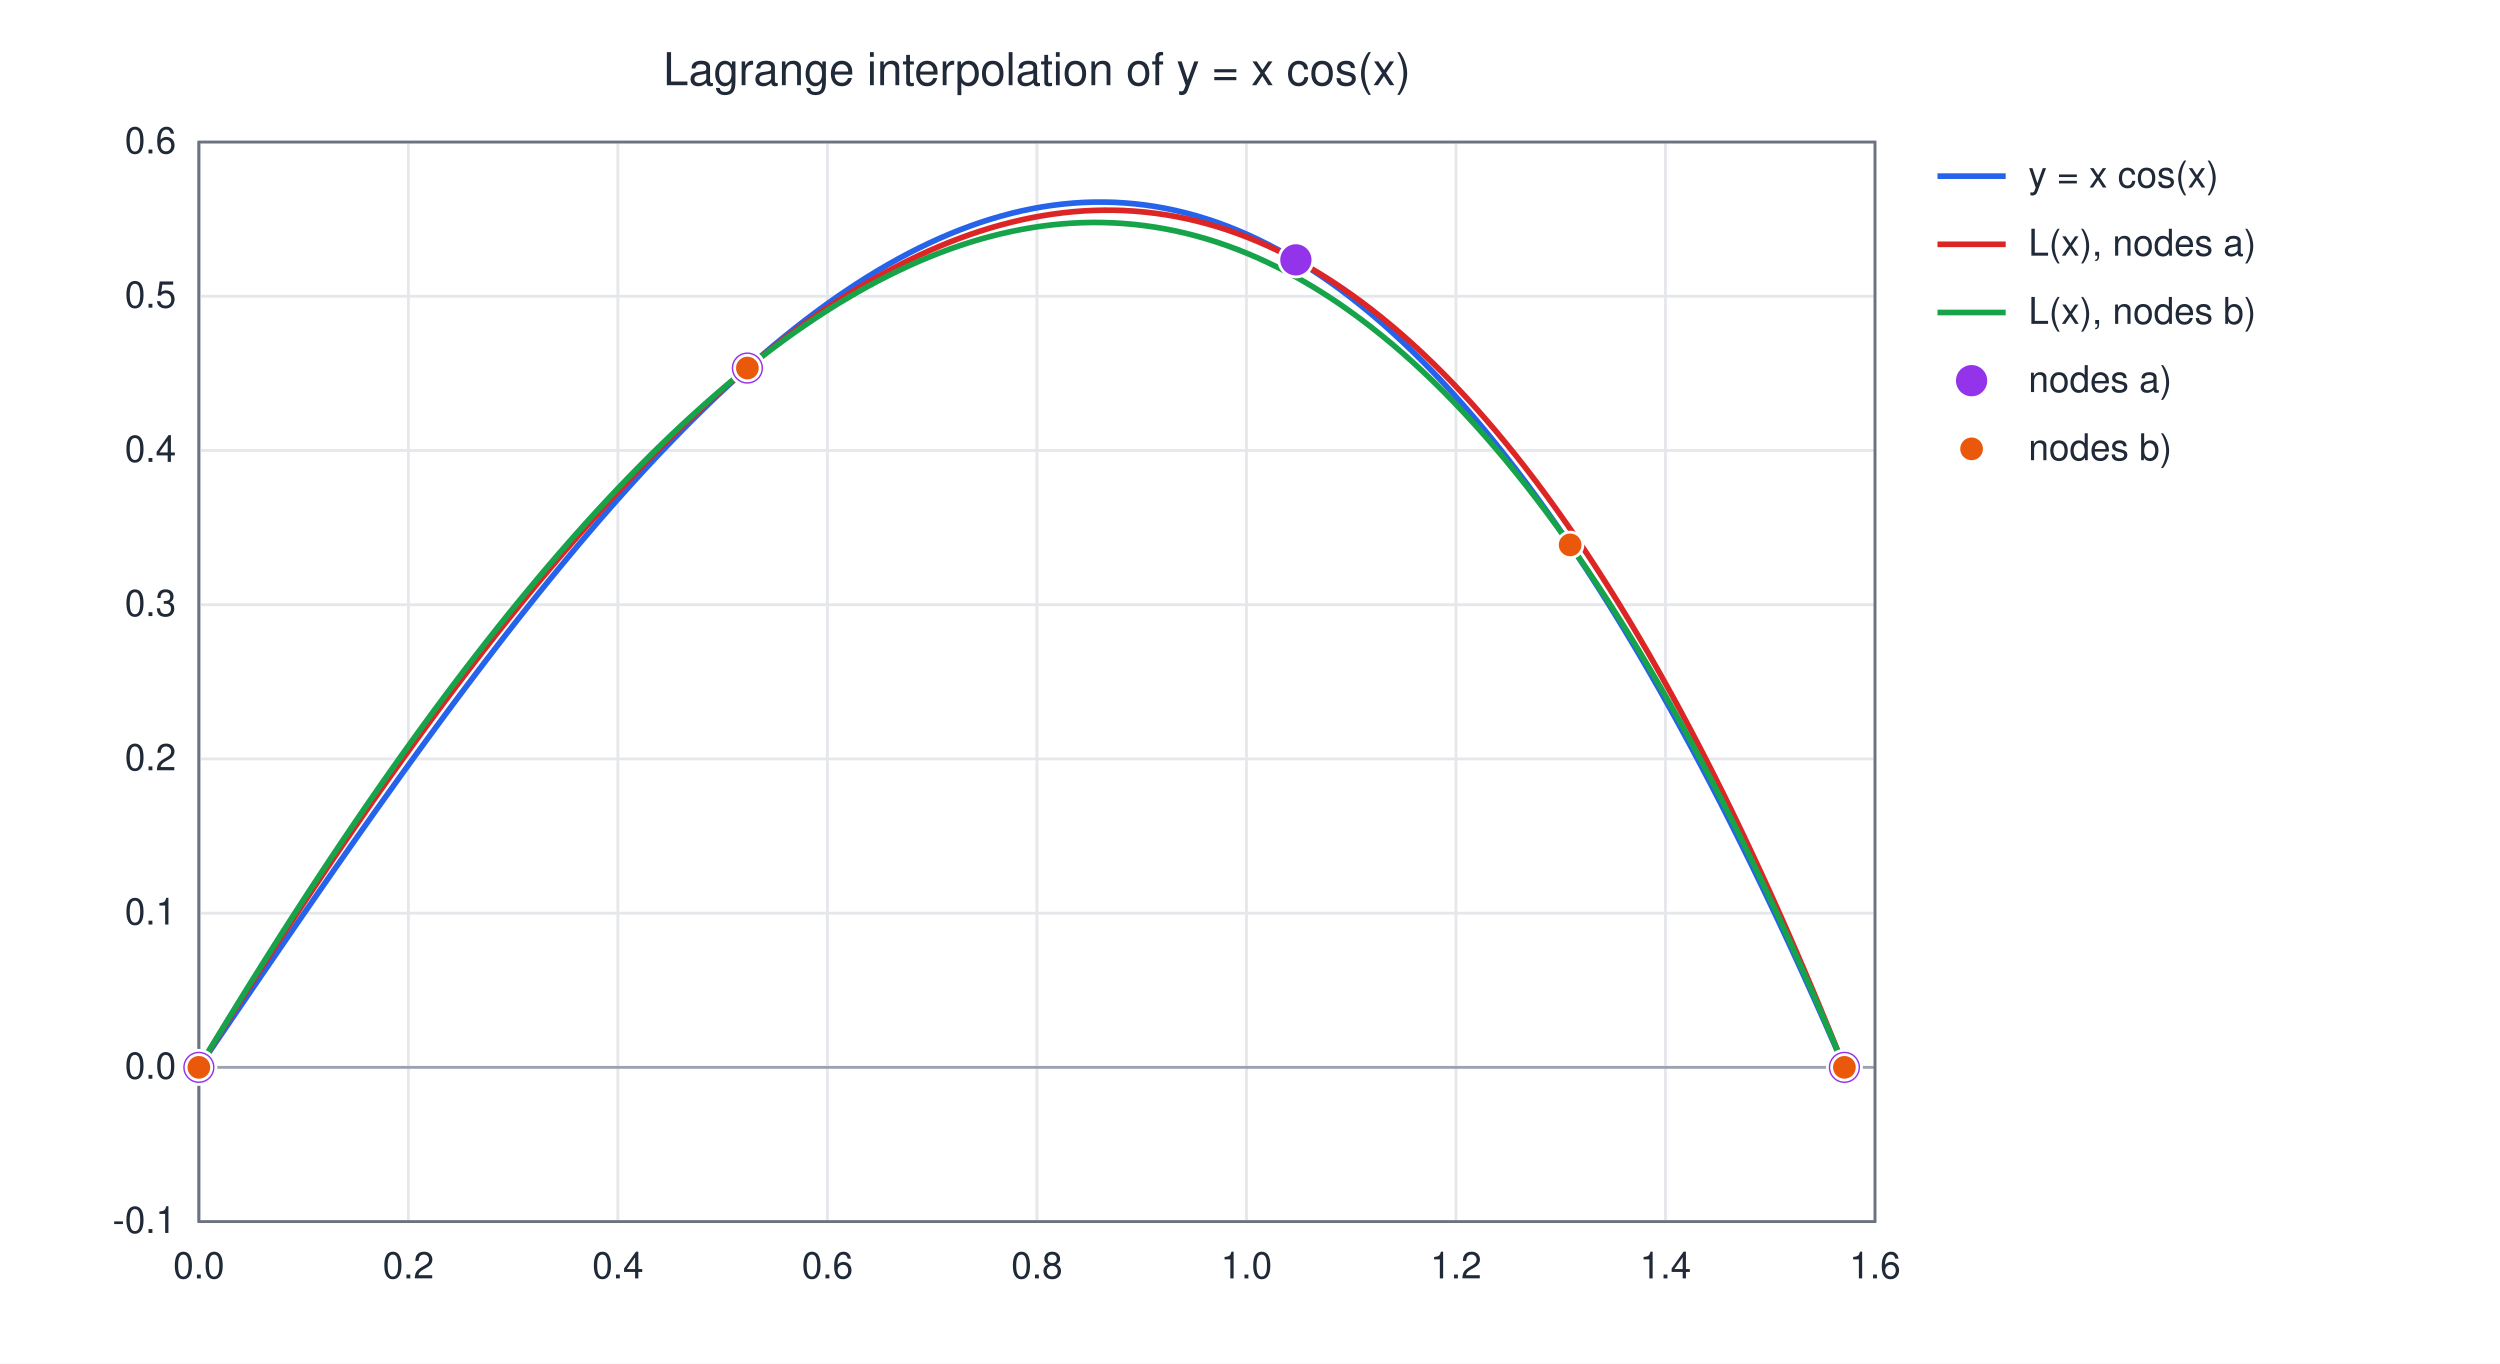
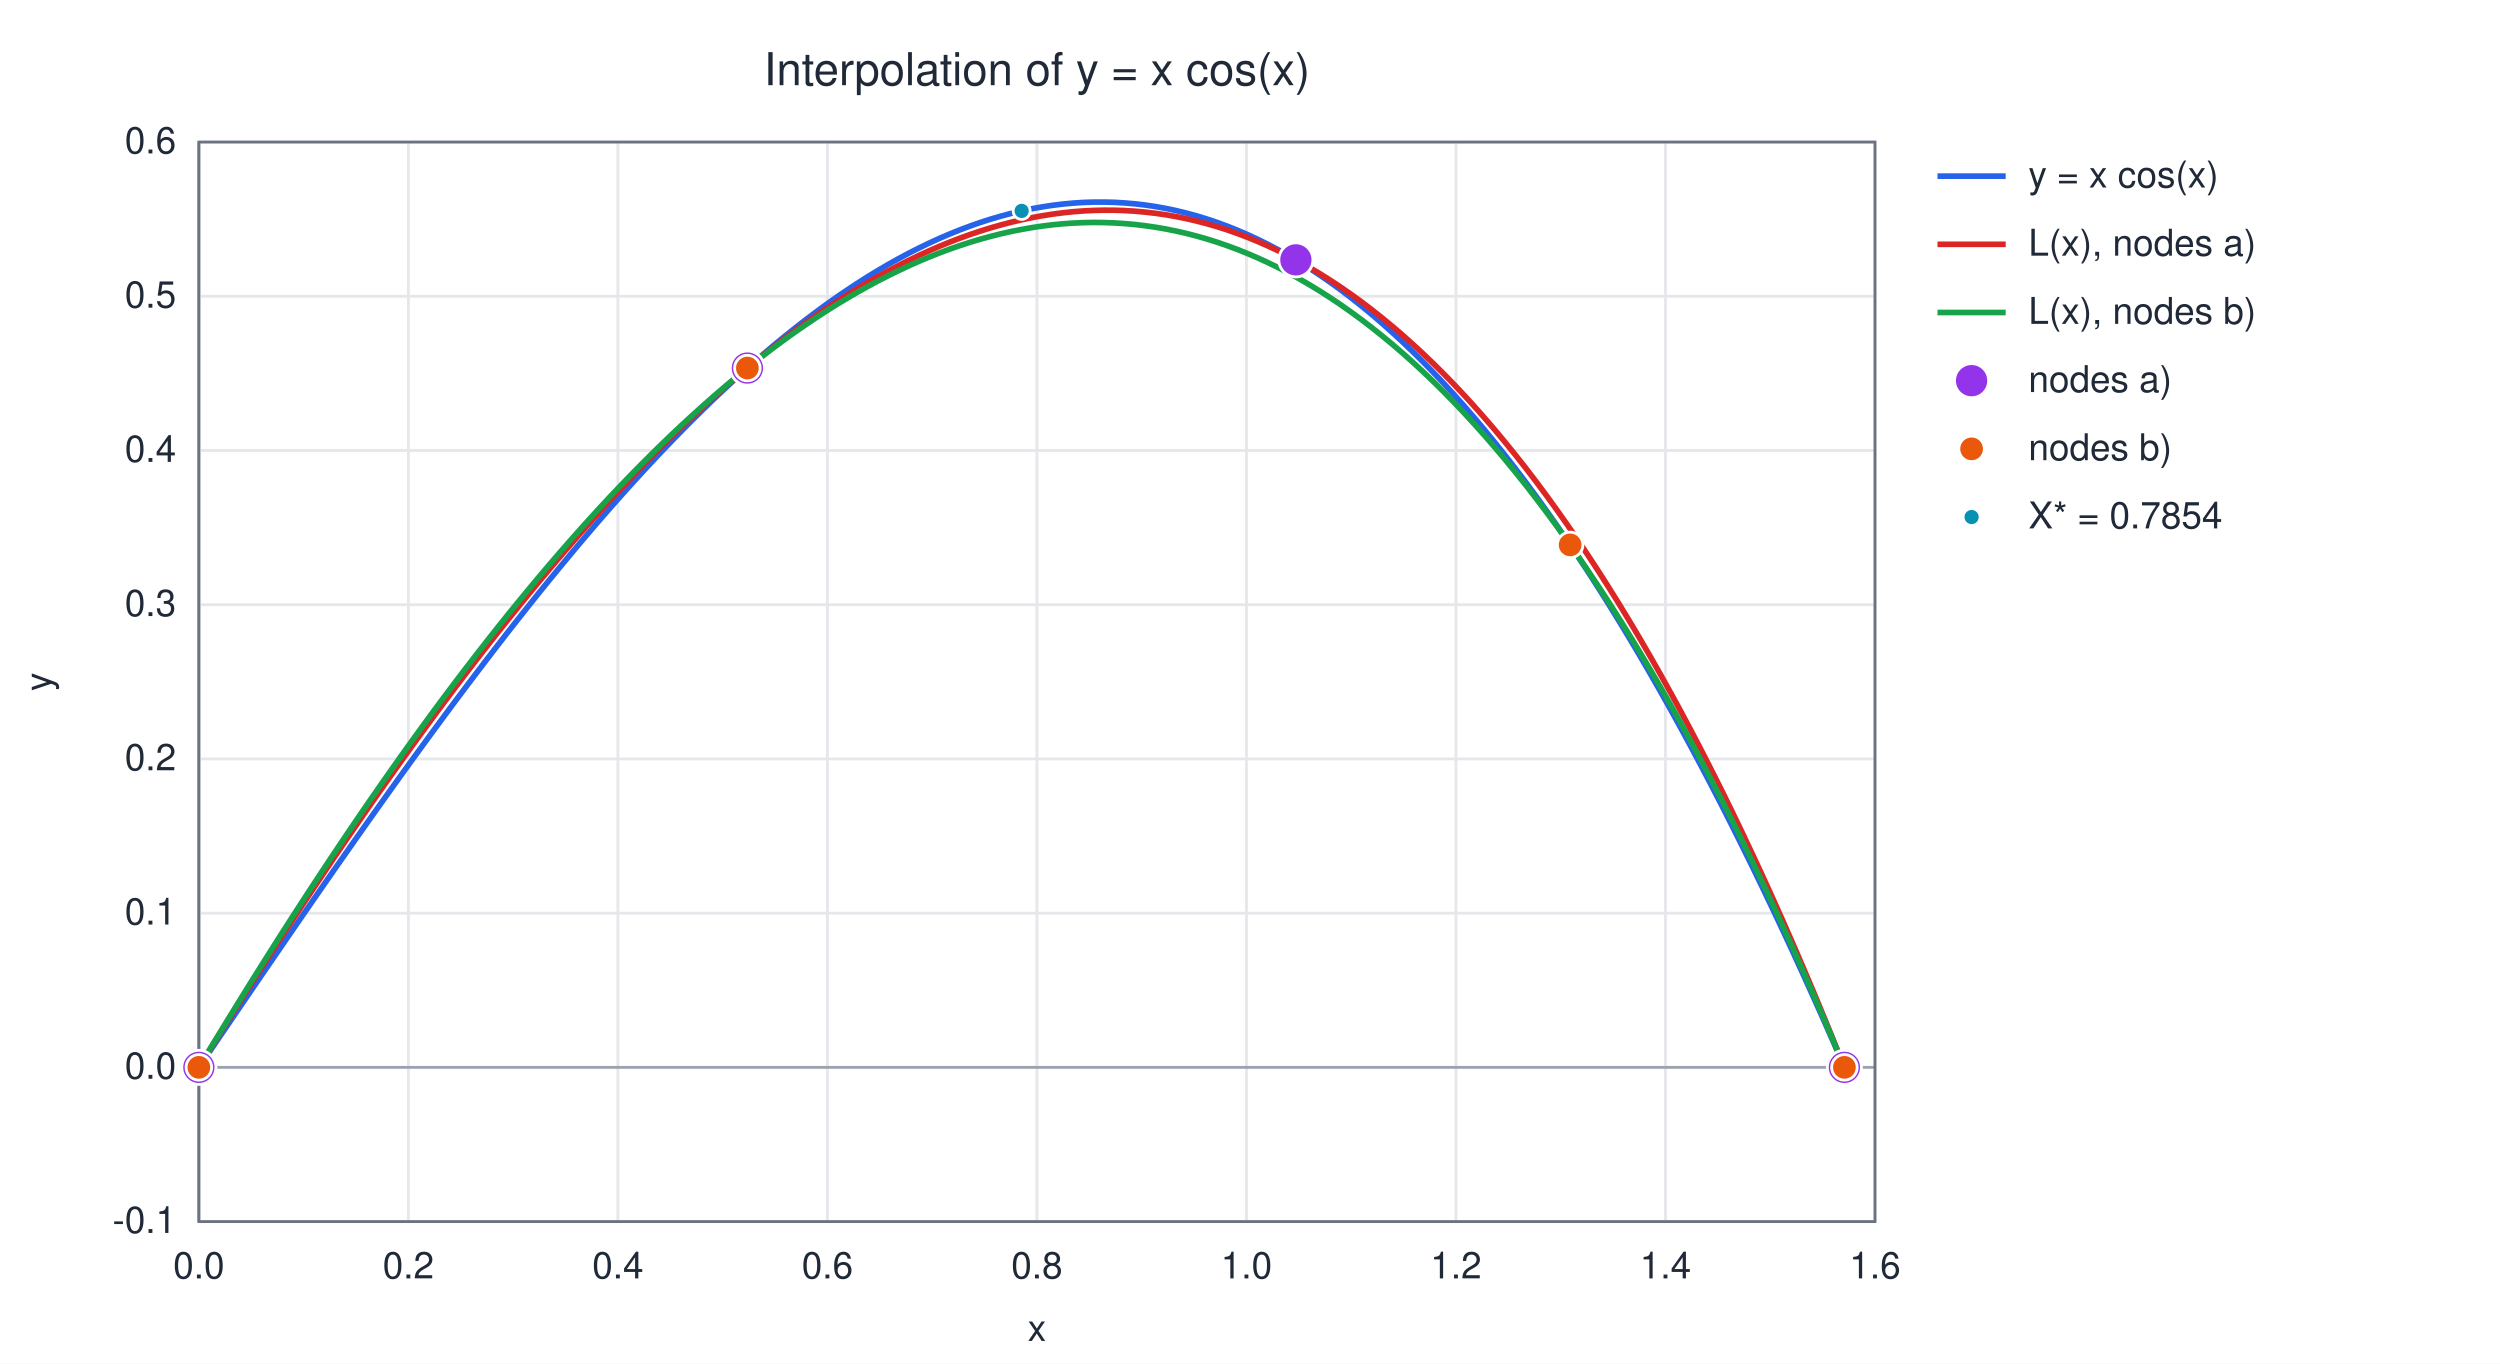
<svg xmlns="http://www.w3.org/2000/svg" width="880" height="480" viewBox="0 0 880 480" font-family="Helvetica, Arial, sans-serif" fill="#1f2937">
  <rect width="880" height="480" fill="#ffffff" />
-   <text x="365.00" y="30.00" text-anchor="middle" font-size="16">Lagrange interpolation of y = x cos(x)</text>
+   <text x="365.00" y="30.00" text-anchor="middle" font-size="16">Interpolation of y = x cos(x)</text>
  <line x1="70.00" y1="50.00" x2="70.00" y2="430.00" stroke="#9ca3af" stroke-width="1" />
  <text x="70.00" y="450.00" text-anchor="middle" font-size="13">0.0</text>
  <line x1="143.75" y1="50.00" x2="143.75" y2="430.00" stroke="#e5e7eb" stroke-width="1" />
  <text x="143.75" y="450.00" text-anchor="middle" font-size="13">0.2</text>
  <line x1="217.50" y1="50.00" x2="217.50" y2="430.00" stroke="#e5e7eb" stroke-width="1" />
  <text x="217.50" y="450.00" text-anchor="middle" font-size="13">0.4</text>
  <line x1="291.25" y1="50.00" x2="291.25" y2="430.00" stroke="#e5e7eb" stroke-width="1" />
  <text x="291.25" y="450.00" text-anchor="middle" font-size="13">0.6</text>
  <line x1="365.00" y1="50.00" x2="365.00" y2="430.00" stroke="#e5e7eb" stroke-width="1" />
  <text x="365.00" y="450.00" text-anchor="middle" font-size="13">0.8</text>
  <line x1="438.75" y1="50.00" x2="438.75" y2="430.00" stroke="#e5e7eb" stroke-width="1" />
  <text x="438.75" y="450.00" text-anchor="middle" font-size="13">1.0</text>
  <line x1="512.50" y1="50.00" x2="512.50" y2="430.00" stroke="#e5e7eb" stroke-width="1" />
  <text x="512.50" y="450.00" text-anchor="middle" font-size="13">1.2</text>
  <line x1="586.25" y1="50.00" x2="586.25" y2="430.00" stroke="#e5e7eb" stroke-width="1" />
  <text x="586.25" y="450.00" text-anchor="middle" font-size="13">1.4</text>
  <line x1="660.00" y1="50.00" x2="660.00" y2="430.00" stroke="#e5e7eb" stroke-width="1" />
  <text x="660.00" y="450.00" text-anchor="middle" font-size="13">1.6</text>
  <line x1="70.00" y1="430.00" x2="660.00" y2="430.00" stroke="#e5e7eb" stroke-width="1" />
  <text x="62.00" y="434.00" text-anchor="end" font-size="13">-0.1</text>
  <line x1="70.00" y1="375.71" x2="660.00" y2="375.71" stroke="#9ca3af" stroke-width="1" />
  <text x="62.00" y="379.71" text-anchor="end" font-size="13">0.0</text>
  <line x1="70.00" y1="321.43" x2="660.00" y2="321.43" stroke="#e5e7eb" stroke-width="1" />
  <text x="62.00" y="325.43" text-anchor="end" font-size="13">0.1</text>
  <line x1="70.00" y1="267.14" x2="660.00" y2="267.14" stroke="#e5e7eb" stroke-width="1" />
  <text x="62.00" y="271.14" text-anchor="end" font-size="13">0.2</text>
  <line x1="70.00" y1="212.86" x2="660.00" y2="212.86" stroke="#e5e7eb" stroke-width="1" />
  <text x="62.00" y="216.86" text-anchor="end" font-size="13">0.3</text>
  <line x1="70.00" y1="158.57" x2="660.00" y2="158.57" stroke="#e5e7eb" stroke-width="1" />
  <text x="62.00" y="162.57" text-anchor="end" font-size="13">0.4</text>
  <line x1="70.00" y1="104.29" x2="660.00" y2="104.29" stroke="#e5e7eb" stroke-width="1" />
  <text x="62.00" y="108.29" text-anchor="end" font-size="13">0.5</text>
  <line x1="70.00" y1="50.00" x2="660.00" y2="50.00" stroke="#e5e7eb" stroke-width="1" />
  <text x="62.00" y="54.00" text-anchor="end" font-size="13">0.6</text>
+   <text x="365.00" y="472.00" text-anchor="middle" font-size="13">x</text>
+   <text x="18" y="240.00" text-anchor="middle" font-size="13" transform="rotate(-90 18 240.00)">y</text>
  <rect x="70.00" y="50.00" width="590.00" height="380.00" fill="none" stroke="#6b7280" />
  <polyline points="70.00,375.71 73.62,370.39 77.24,365.06 80.86,359.73 84.48,354.41 88.10,349.10 91.72,343.79 95.34,338.50 98.96,333.21 102.58,327.94 106.20,322.68 109.82,317.43 113.44,312.20 117.06,306.99 120.68,301.81 124.30,296.64 127.92,291.49 131.54,286.37 135.16,281.28 138.78,276.21 142.40,271.17 146.02,266.17 149.64,261.19 153.26,256.25 156.88,251.34 160.50,246.47 164.13,241.64 167.75,236.84 171.37,232.09 174.99,227.38 178.61,222.71 182.23,218.09 185.85,213.52 189.47,208.99 193.09,204.51 196.71,200.09 200.33,195.71 203.95,191.39 207.57,187.12 211.19,182.91 214.81,178.76 218.43,174.67 222.05,170.64 225.67,166.67 229.29,162.76 232.91,158.91 236.53,155.14 240.15,151.42 243.77,147.78 247.39,144.21 251.01,140.70 254.63,137.27 258.25,133.92 261.87,130.63 265.49,127.43 269.11,124.30 272.73,121.24 276.35,118.27 279.97,115.38 283.59,112.56 287.21,109.84 290.83,107.19 294.45,104.63 298.07,102.16 301.69,99.77 305.31,97.47 308.93,95.26 312.55,93.14 316.17,91.11 319.79,89.17 323.41,87.33 327.03,85.58 330.65,83.93 334.27,82.37 337.89,80.91 341.51,79.55 345.13,78.28 348.75,77.12 352.38,76.06 356.00,75.09 359.62,74.23 363.24,73.48 366.86,72.82 370.48,72.27 374.10,71.83 377.72,71.49 381.34,71.26 384.96,71.14 388.58,71.13 392.20,71.22 395.82,71.43 399.44,71.74 403.06,72.16 406.68,72.70 410.30,73.35 413.92,74.11 417.54,74.99 421.16,75.97 424.78,77.08 428.40,78.29 432.02,79.62 435.64,81.07 439.26,82.63 442.88,84.31 446.50,86.11 450.12,88.02 453.74,90.06 457.36,92.20 460.98,94.47 464.60,96.86 468.22,99.36 471.84,101.98 475.46,104.73 479.08,107.59 482.70,110.57 486.32,113.67 489.94,116.89 493.56,120.23 497.18,123.69 500.80,127.27 504.42,130.97 508.04,134.79 511.66,138.74 515.28,142.80 518.90,146.98 522.52,151.28 526.14,155.71 529.76,160.25 533.38,164.91 537.01,169.69 540.63,174.60 544.25,179.62 547.87,184.76 551.49,190.02 555.11,195.40 558.73,200.89 562.35,206.51 565.97,212.24 569.59,218.10 573.21,224.07 576.83,230.15 580.45,236.35 584.07,242.67 587.69,249.11 591.31,255.66 594.93,262.32 598.55,269.10 602.17,276.00 605.79,283.00 609.41,290.12 613.03,297.36 616.65,304.70 620.27,312.16 623.89,319.72 627.51,327.40 631.13,335.18 634.75,343.07 638.37,351.07 641.99,359.18 645.61,367.40 649.23,375.71" fill="none" stroke="#2563eb" stroke-width="2" stroke-linejoin="round" />
  <line x1="682.00" y1="62.00" x2="706.00" y2="62.00" stroke="#2563eb" stroke-width="2" />
  <text x="714.00" y="66.00" text-anchor="start" font-size="13">y = x cos(x)</text>
  <polyline points="70.00,375.71 73.62,369.88 77.24,364.08 80.86,358.31 84.48,352.58 88.10,346.88 91.72,341.22 95.34,335.60 98.96,330.02 102.58,324.47 106.20,318.97 109.82,313.50 113.44,308.08 117.06,302.70 120.68,297.36 124.30,292.07 127.92,286.82 131.54,281.61 135.16,276.45 138.78,271.34 142.40,266.27 146.02,261.25 149.64,256.29 153.26,251.37 156.88,246.50 160.50,241.68 164.13,236.91 167.75,232.20 171.37,227.54 174.99,222.93 178.61,218.38 182.23,213.89 185.85,209.45 189.47,205.07 193.09,200.74 196.71,196.47 200.33,192.27 203.95,188.12 207.57,184.04 211.19,180.01 214.81,176.05 218.43,172.15 222.05,168.32 225.67,164.55 229.29,160.84 232.91,157.20 236.53,153.63 240.15,150.13 243.77,146.69 247.39,143.33 251.01,140.03 254.63,136.80 258.25,133.65 261.87,130.57 265.49,127.56 269.11,124.62 272.73,121.76 276.35,118.97 279.97,116.26 283.59,113.63 287.21,111.07 290.83,108.60 294.45,106.20 298.07,103.88 301.69,101.64 305.31,99.48 308.93,97.40 312.55,95.41 316.17,93.50 319.79,91.68 323.41,89.93 327.03,88.28 330.65,86.71 334.27,85.23 337.89,83.84 341.51,82.53 345.13,81.32 348.75,80.19 352.38,79.16 356.00,78.22 359.62,77.37 363.24,76.61 366.86,75.95 370.48,75.38 374.10,74.91 377.72,74.53 381.34,74.25 384.96,74.07 388.58,73.99 392.20,74.00 395.82,74.12 399.44,74.34 403.06,74.66 406.68,75.08 410.30,75.60 413.92,76.23 417.54,76.96 421.16,77.80 424.78,78.74 428.40,79.79 432.02,80.95 435.64,82.22 439.26,83.59 442.88,85.08 446.50,86.67 450.12,88.38 453.74,90.20 457.36,92.13 460.98,94.18 464.60,96.34 468.22,98.61 471.84,101.00 475.46,103.51 479.08,106.13 482.70,108.88 486.32,111.74 489.94,114.72 493.56,117.82 497.18,121.04 500.80,124.39 504.42,127.85 508.04,131.45 511.66,135.16 515.28,139.00 518.90,142.96 522.52,147.06 526.14,151.27 529.76,155.62 533.38,160.09 537.01,164.70 540.63,169.43 544.25,174.30 547.87,179.30 551.49,184.43 555.11,189.69 558.73,195.08 562.35,200.62 565.97,206.28 569.59,212.08 573.21,218.02 576.83,224.10 580.45,230.32 584.07,236.67 587.69,243.17 591.31,249.80 594.93,256.58 598.55,263.50 602.17,270.56 605.79,277.76 609.41,285.11 613.03,292.61 616.65,300.25 620.27,308.04 623.89,315.97 627.51,324.06 631.13,332.29 634.75,340.67 638.37,349.21 641.99,357.89 645.61,366.73 649.23,375.71" fill="none" stroke="#dc2626" stroke-width="2" stroke-linejoin="round" />
  <line x1="682.00" y1="86.00" x2="706.00" y2="86.00" stroke="#dc2626" stroke-width="2" />
  <text x="714.00" y="90.00" text-anchor="start" font-size="13">L(x), nodes a)</text>
  <polyline points="70.00,375.71 73.62,369.71 77.24,363.76 80.86,357.84 84.48,351.97 88.10,346.14 91.72,340.36 95.34,334.62 98.96,328.92 102.58,323.28 106.20,317.68 109.82,312.13 113.44,306.63 117.06,301.17 120.68,295.77 124.30,290.42 127.92,285.11 131.54,279.86 135.16,274.66 138.78,269.52 142.40,264.42 146.02,259.39 149.64,254.40 153.26,249.47 156.88,244.60 160.50,239.79 164.13,235.03 167.75,230.33 171.37,225.69 174.99,221.10 178.61,216.58 182.23,212.12 185.85,207.72 189.47,203.38 193.09,199.10 196.71,194.89 200.33,190.74 203.95,186.65 207.57,182.63 211.19,178.67 214.81,174.78 218.43,170.96 222.05,167.21 225.67,163.52 229.29,159.90 232.91,156.35 236.53,152.87 240.15,149.46 243.77,146.13 247.39,142.86 251.01,139.67 254.63,136.55 258.25,133.50 261.87,130.53 265.49,127.63 269.11,124.81 272.73,122.07 276.35,119.40 279.97,116.81 283.59,114.30 287.21,111.87 290.83,109.51 294.45,107.24 298.07,105.05 301.69,102.94 305.31,100.91 308.93,98.96 312.55,97.10 316.17,95.32 319.79,93.62 323.41,92.01 327.03,90.49 330.65,89.05 334.27,87.70 337.89,86.44 341.51,85.27 345.13,84.18 348.75,83.19 352.38,82.28 356.00,81.47 359.62,80.75 363.24,80.12 366.86,79.58 370.48,79.13 374.10,78.78 377.72,78.53 381.34,78.37 384.96,78.30 388.58,78.34 392.20,78.47 395.82,78.70 399.44,79.02 403.06,79.45 406.68,79.97 410.30,80.60 413.92,81.32 417.54,82.15 421.16,83.08 424.78,84.12 428.40,85.25 432.02,86.50 435.64,87.84 439.26,89.29 442.88,90.85 446.50,92.52 450.12,94.29 453.74,96.17 457.36,98.16 460.98,100.26 464.60,102.47 468.22,104.78 471.84,107.21 475.46,109.76 479.08,112.41 482.70,115.18 486.32,118.06 489.94,121.05 493.56,124.16 497.18,127.39 500.80,130.73 504.42,134.19 508.04,137.77 511.66,141.46 515.28,145.28 518.90,149.21 522.52,153.26 526.14,157.44 529.76,161.73 533.38,166.15 537.01,170.69 540.63,175.36 544.25,180.14 547.87,185.05 551.49,190.09 555.11,195.25 558.73,200.54 562.35,205.96 565.97,211.50 569.59,217.18 573.21,222.98 576.83,228.91 580.45,234.97 584.07,241.16 587.69,247.48 591.31,253.94 594.93,260.53 598.55,267.25 602.17,274.10 605.79,281.09 609.41,288.22 613.03,295.48 616.65,302.88 620.27,310.42 623.89,318.09 627.51,325.90 631.13,333.85 634.75,341.94 638.37,350.17 641.99,358.54 645.61,367.06 649.23,375.71" fill="none" stroke="#16a34a" stroke-width="2" stroke-linejoin="round" />
  <line x1="682.00" y1="110.00" x2="706.00" y2="110.00" stroke="#16a34a" stroke-width="2" />
  <text x="714.00" y="114.00" text-anchor="start" font-size="13">L(x), nodes b)</text>
  <circle cx="70.00" cy="375.71" r="6" fill="#9333ea" stroke="#ffffff" />
  <circle cx="263.08" cy="129.56" r="6" fill="#9333ea" stroke="#ffffff" />
  <circle cx="456.15" cy="91.47" r="6" fill="#9333ea" stroke="#ffffff" />
  <circle cx="649.23" cy="375.71" r="6" fill="#9333ea" stroke="#ffffff" />
  <circle cx="694.00" cy="134.00" r="6" fill="#9333ea" stroke="#ffffff" />
  <text x="714.00" y="138.00" text-anchor="start" font-size="13">nodes a)</text>
  <circle cx="70.00" cy="375.71" r="4.5" fill="#ea580c" stroke="#ffffff" />
  <circle cx="263.08" cy="129.56" r="4.5" fill="#ea580c" stroke="#ffffff" />
  <circle cx="552.69" cy="191.80" r="4.5" fill="#ea580c" stroke="#ffffff" />
  <circle cx="649.23" cy="375.71" r="4.5" fill="#ea580c" stroke="#ffffff" />
  <circle cx="694.00" cy="158.00" r="4.5" fill="#ea580c" stroke="#ffffff" />
  <text x="714.00" y="162.00" text-anchor="start" font-size="13">nodes b)</text>
+   <circle cx="359.62" cy="74.23" r="3" fill="#0891b2" stroke="#ffffff" />
+   <circle cx="694.00" cy="182.00" r="3" fill="#0891b2" stroke="#ffffff" />
+   <text x="714.00" y="186.00" text-anchor="start" font-size="13">X* = 0.7854</text>
</svg>
